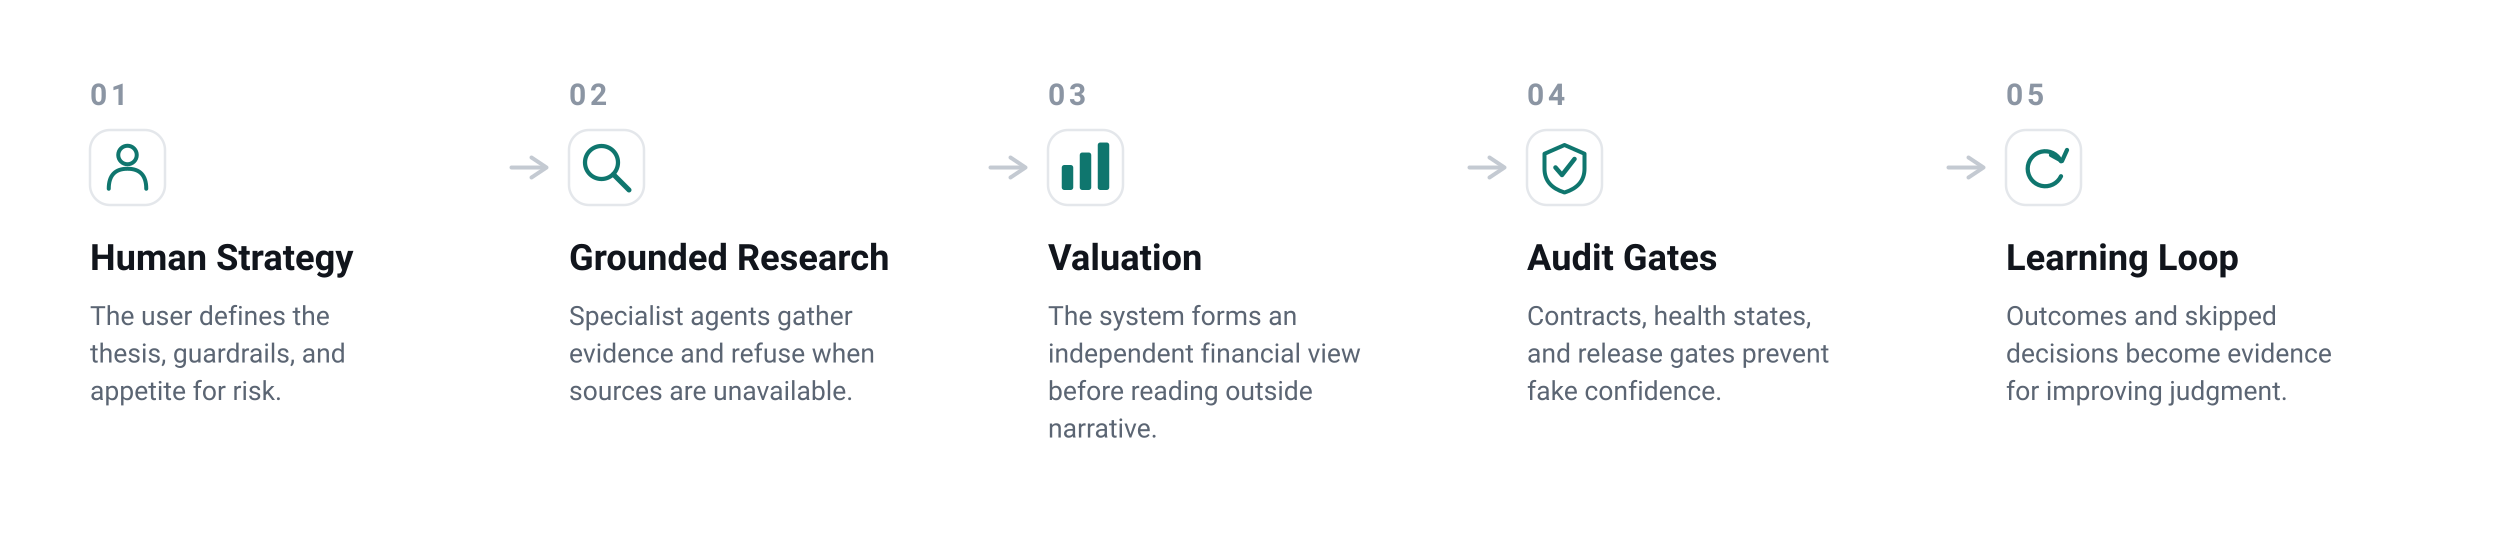
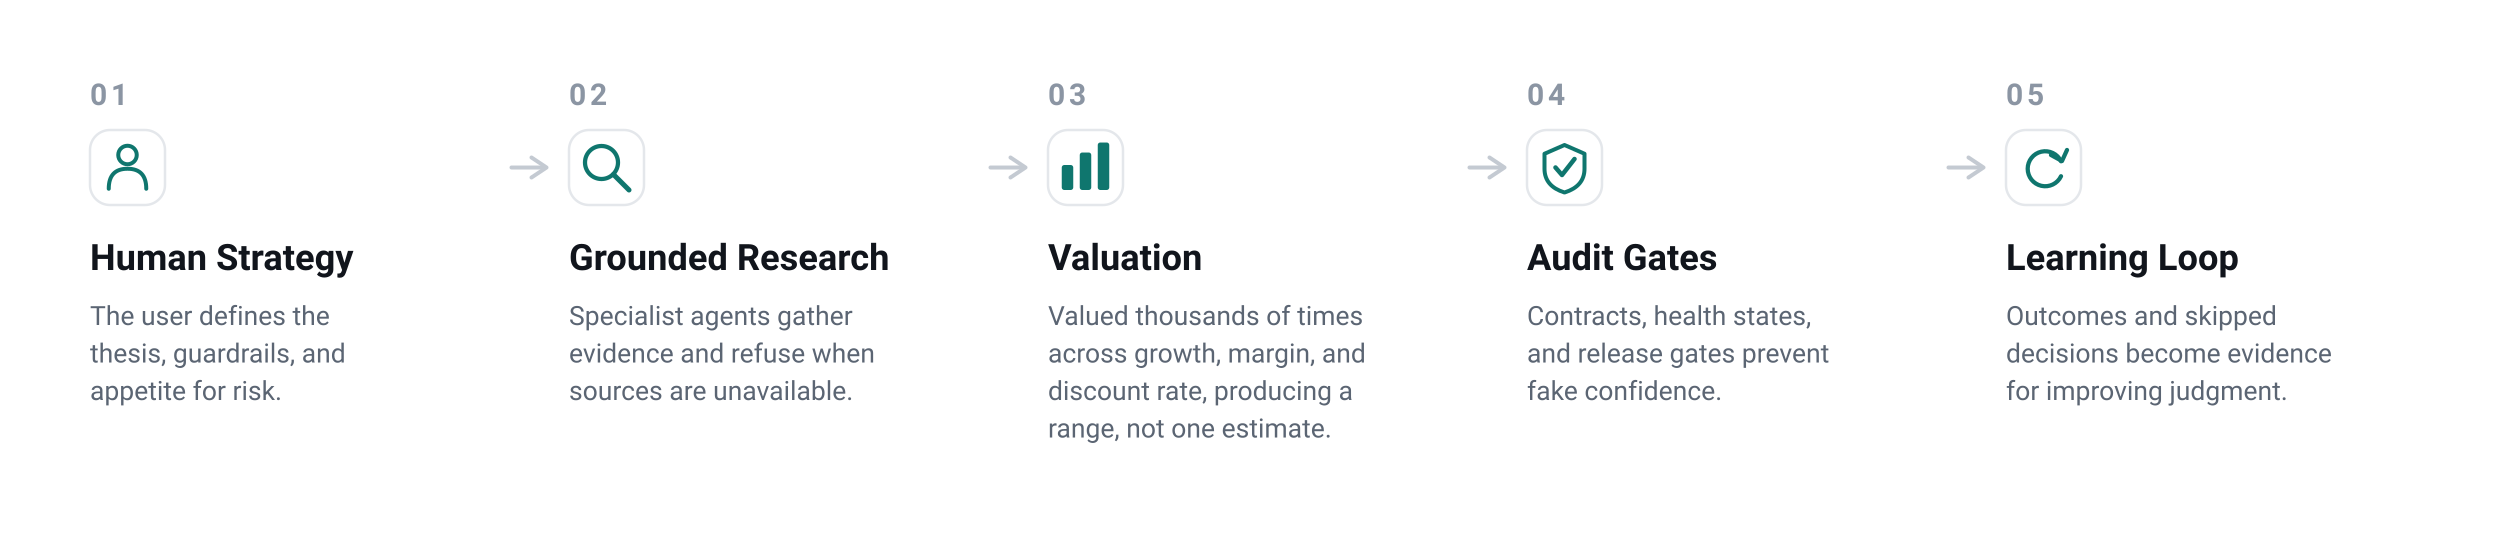
<svg xmlns="http://www.w3.org/2000/svg" viewBox="0 0 1000 222" width="1000" height="222" font-family="-apple-system,BlinkMacSystemFont,'Segoe UI',Roboto,Helvetica,Arial,sans-serif">
  <rect width="1000" height="222" fill="#ffffff" />
  <text x="36.0" y="42" font-size="12" font-weight="700" fill="#8b95a3" letter-spacing="1.5">01</text>
  <rect x="36.0" y="52" width="30" height="30" rx="8" fill="#ffffff" stroke="#e4e7eb" stroke-width="1" />
  <circle cx="51.0" cy="62.0" r="3.7" fill="none" stroke="#0f766e" stroke-width="1.6" />
  <path d="M 43.5 75.5 Q 43.5 67.5 51.0 67.5 Q 58.5 67.5 58.5 75.5" fill="none" stroke="#0f766e" stroke-width="1.6" stroke-linecap="round" />
  <text x="36.0" y="108" font-size="14.5" font-weight="700" fill="#11151c">Human Strategy</text>
  <text x="36.0" y="130" font-size="10.6" fill="#5b6573">The user defines the</text>
  <text x="36.0" y="145" font-size="10.6" fill="#5b6573">thesis, guardrails, and</text>
  <text x="36.0" y="160" font-size="10.6" fill="#5b6573">appetite for risk.</text>
  <line x1="204.6" y1="67" x2="216.6" y2="67" stroke="#c4cad2" stroke-width="1.6" stroke-linecap="round" />
  <polyline points="212.6,63 218.6,67 212.6,71" fill="none" stroke="#c4cad2" stroke-width="1.6" stroke-linecap="round" stroke-linejoin="round" />
  <text x="227.6" y="42" font-size="12" font-weight="700" fill="#8b95a3" letter-spacing="1.5">02</text>
  <rect x="227.6" y="52" width="30" height="30" rx="8" fill="#ffffff" stroke="#e4e7eb" stroke-width="1" />
  <circle cx="240.6" cy="65.0" r="6.6" fill="none" stroke="#0f766e" stroke-width="1.7" />
  <line x1="245.4" y1="69.8" x2="251.6" y2="76.0" stroke="#0f766e" stroke-width="2" stroke-linecap="round" />
  <text x="227.6" y="108" font-size="14.5" font-weight="700" fill="#11151c">Grounded Research</text>
  <text x="227.6" y="130" font-size="10.6" fill="#5b6573">Specialist agents gather</text>
  <text x="227.6" y="145" font-size="10.6" fill="#5b6573">evidence and refuse when</text>
  <text x="227.6" y="160" font-size="10.6" fill="#5b6573">sources are unavailable.</text>
  <line x1="396.2" y1="67" x2="408.2" y2="67" stroke="#c4cad2" stroke-width="1.6" stroke-linecap="round" />
  <polyline points="404.2,63 410.2,67 404.2,71" fill="none" stroke="#c4cad2" stroke-width="1.6" stroke-linecap="round" stroke-linejoin="round" />
  <text x="419.2" y="42" font-size="12" font-weight="700" fill="#8b95a3" letter-spacing="1.5">03</text>
  <rect x="419.2" y="52" width="30" height="30" rx="8" fill="#ffffff" stroke="#e4e7eb" stroke-width="1" />
  <rect x="424.7" y="66.0" width="4.6" height="10" rx="1" fill="#0f766e" />
  <rect x="431.9" y="61.0" width="4.6" height="15" rx="1" fill="#0f766e" />
  <rect x="439.1" y="57.0" width="4.6" height="19" rx="1" fill="#0f766e" />
  <text x="419.2" y="108" font-size="14.5" font-weight="700" fill="#11151c">Valuation</text>
-   <text x="419.2" y="130" font-size="10.6" fill="#5b6573">The system forms an</text>
-   <text x="419.2" y="145" font-size="10.6" fill="#5b6573">independent financial view</text>
-   <text x="419.2" y="160" font-size="10.6" fill="#5b6573">before reading outside</text>
-   <text x="419.2" y="175" font-size="10.6" fill="#5b6573">narrative.</text>
+   <text x="419.2" y="130" font-size="10.6" fill="#5b6573">Valued thousands of times</text>
+   <text x="419.2" y="145" font-size="10.6" fill="#5b6573">across growth, margin, and</text>
+   <text x="419.2" y="160" font-size="10.6" fill="#5b6573">discount rate, producing a</text>
+   <text x="419.2" y="175" font-size="10.6" fill="#5b6573">range, not one estimate.</text>
  <line x1="587.8" y1="67" x2="599.8" y2="67" stroke="#c4cad2" stroke-width="1.6" stroke-linecap="round" />
  <polyline points="595.8,63 601.8,67 595.8,71" fill="none" stroke="#c4cad2" stroke-width="1.6" stroke-linecap="round" stroke-linejoin="round" />
  <text x="610.8" y="42" font-size="12" font-weight="700" fill="#8b95a3" letter-spacing="1.5">04</text>
  <rect x="610.8" y="52" width="30" height="30" rx="8" fill="#ffffff" stroke="#e4e7eb" stroke-width="1" />
  <path d="M 625.8 58.0 L 633.8 61.5 L 633.8 67.5 Q 633.8 74.5 625.8 77.0 Q 617.8 74.5 617.8 67.5 L 617.8 61.5 Z" fill="none" stroke="#0f766e" stroke-width="1.6" stroke-linejoin="round" />
  <polyline points="622.2,67.0 624.8,70.0 629.8,63.6" fill="none" stroke="#0f766e" stroke-width="1.8" stroke-linecap="round" stroke-linejoin="round" />
  <text x="610.8" y="108" font-size="14.5" font-weight="700" fill="#11151c">Audit Gates</text>
  <text x="610.8" y="130" font-size="10.6" fill="#5b6573">Contracts, health states,</text>
  <text x="610.8" y="145" font-size="10.6" fill="#5b6573">and release gates prevent</text>
  <text x="610.8" y="160" font-size="10.6" fill="#5b6573">fake confidence.</text>
  <line x1="779.4" y1="67" x2="791.4" y2="67" stroke="#c4cad2" stroke-width="1.6" stroke-linecap="round" />
  <polyline points="787.4,63 793.4,67 787.4,71" fill="none" stroke="#c4cad2" stroke-width="1.6" stroke-linecap="round" stroke-linejoin="round" />
  <text x="802.4" y="42" font-size="12" font-weight="700" fill="#8b95a3" letter-spacing="1.5">05</text>
  <rect x="802.4" y="52" width="30" height="30" rx="8" fill="#ffffff" stroke="#e4e7eb" stroke-width="1" />
  <path d="M 824.4 64.5 A 7 7 0 1 0 824.4 70.5" fill="none" stroke="#0f766e" stroke-width="1.7" stroke-linecap="round" />
  <polyline points="820.4,62.0 824.8,64.4 826.8,60.0" fill="none" stroke="#0f766e" stroke-width="1.7" stroke-linecap="round" stroke-linejoin="round" />
  <text x="802.4" y="108" font-size="14.5" font-weight="700" fill="#11151c">Learning Loop</text>
  <text x="802.4" y="130" font-size="10.6" fill="#5b6573">Outcomes and skipped</text>
  <text x="802.4" y="145" font-size="10.6" fill="#5b6573">decisions become evidence</text>
  <text x="802.4" y="160" font-size="10.6" fill="#5b6573">for improving judgment.</text>
</svg>
